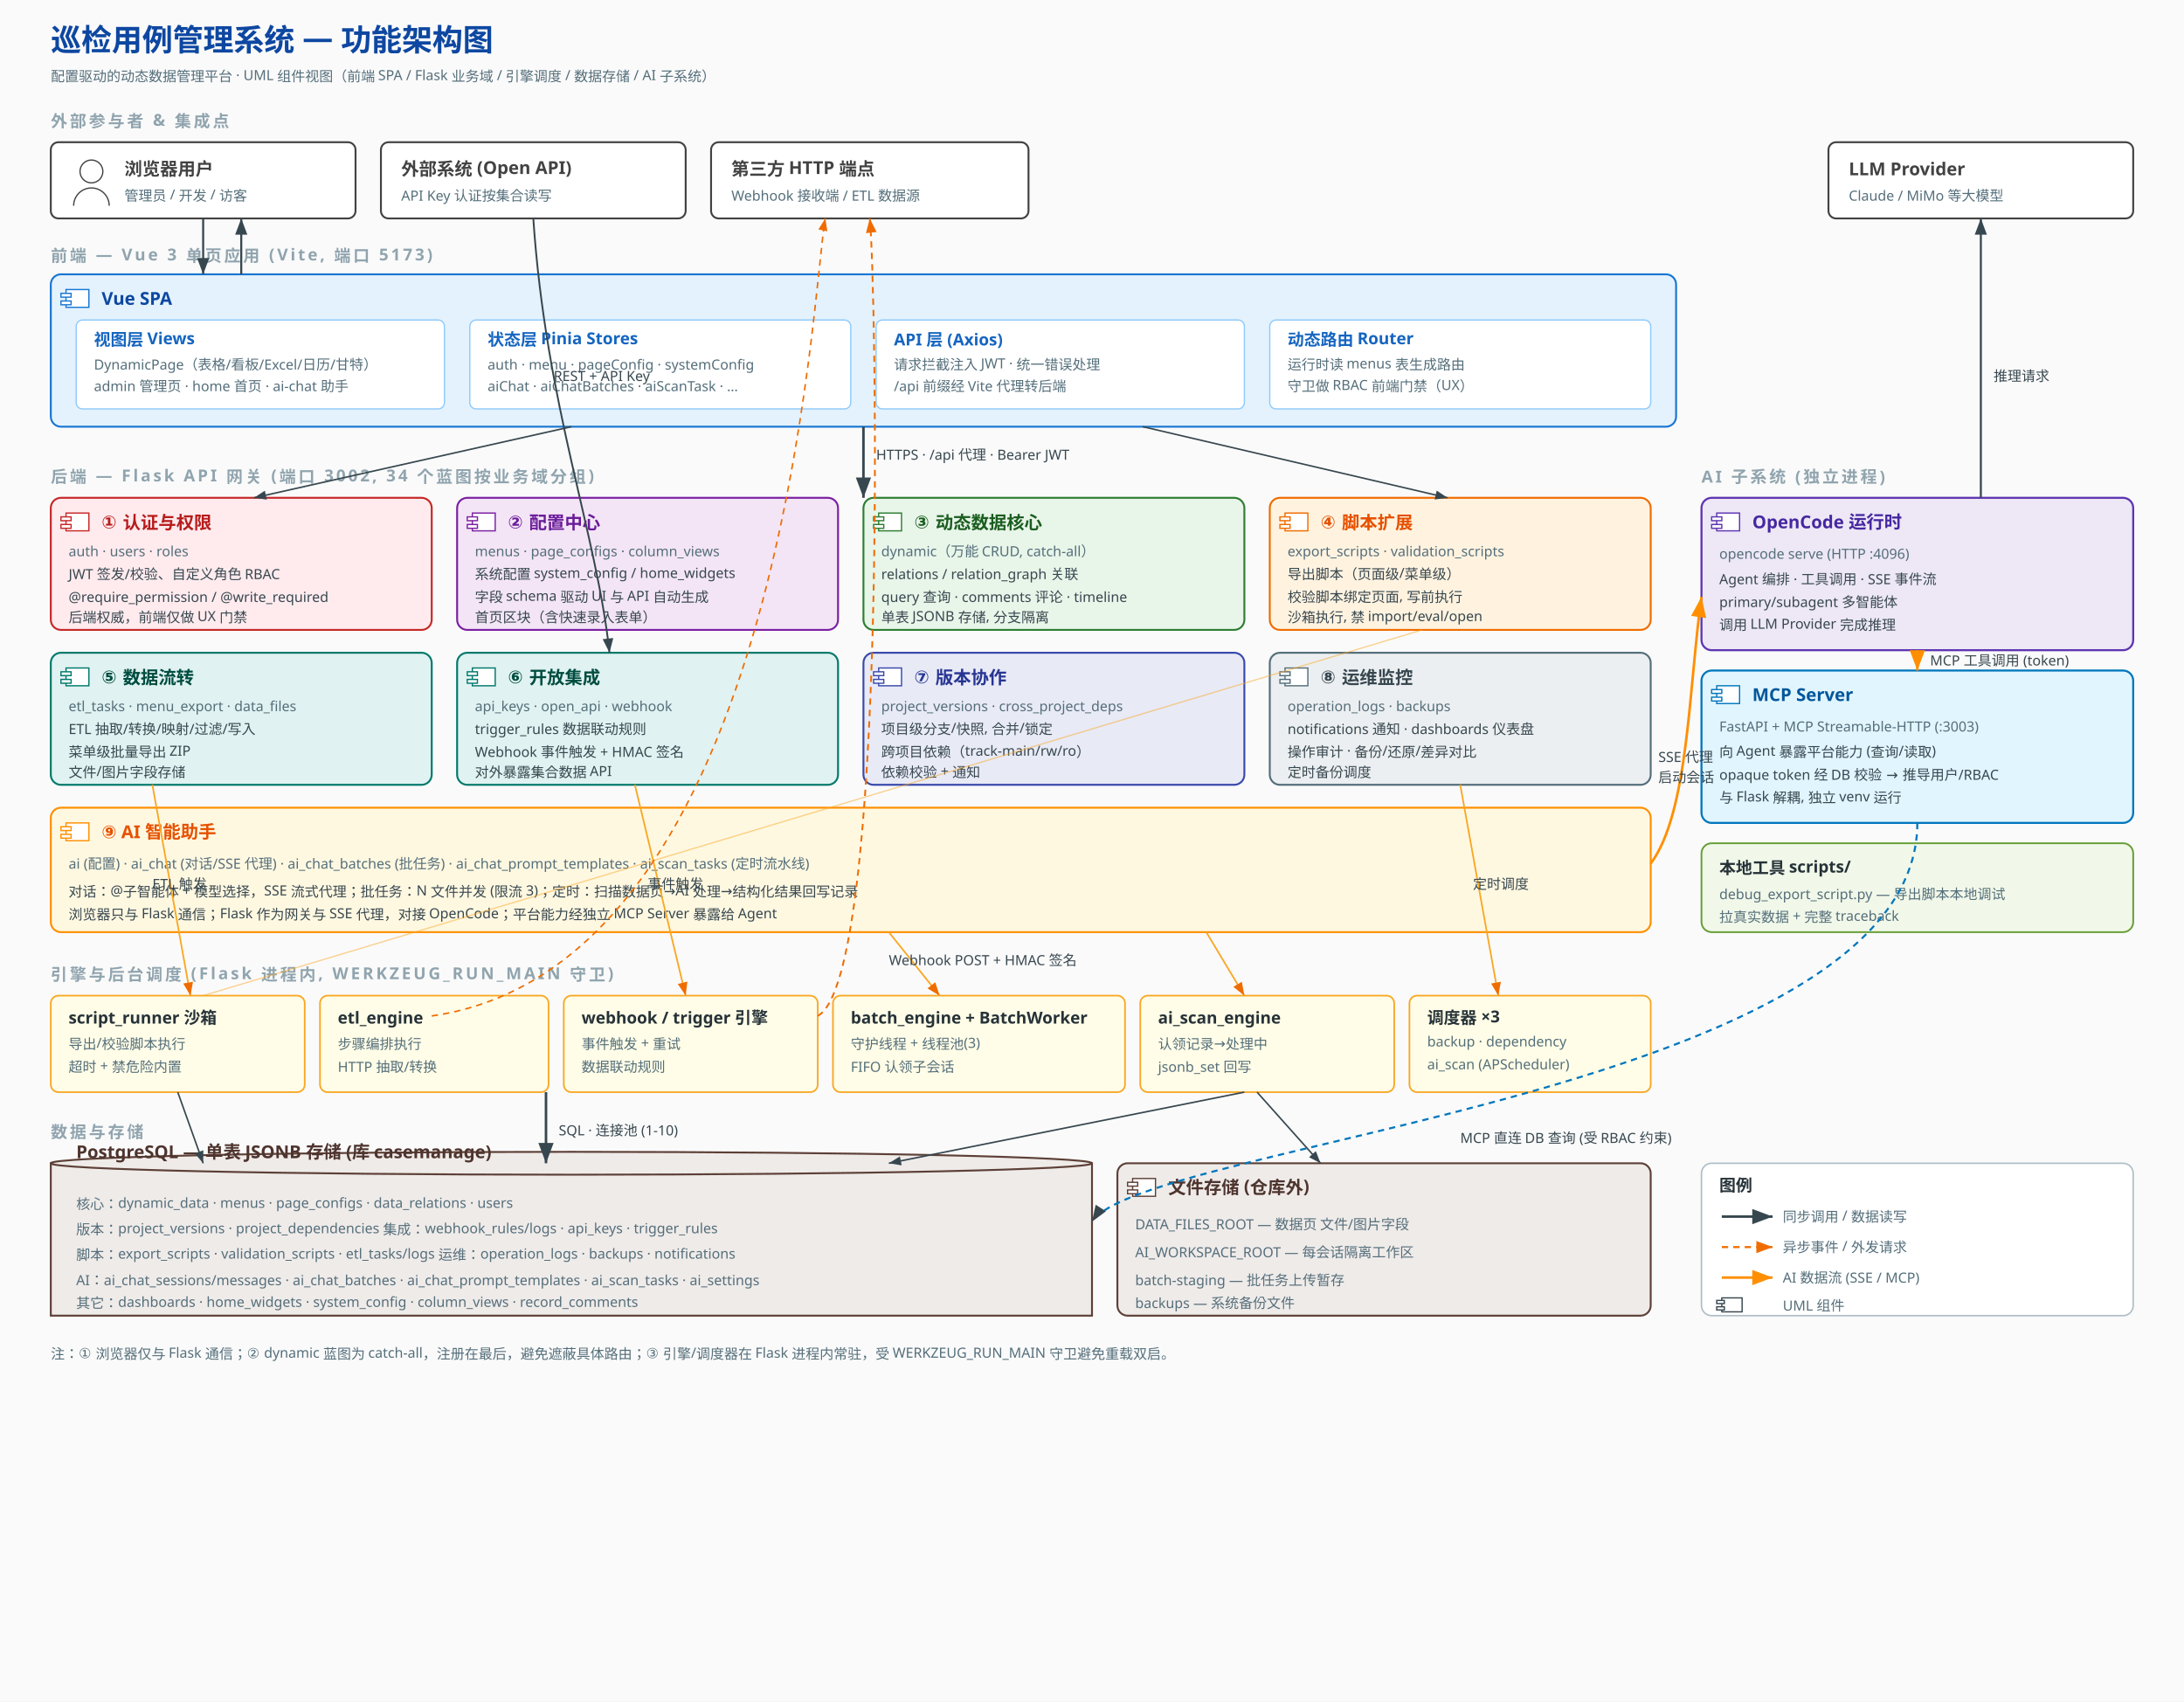
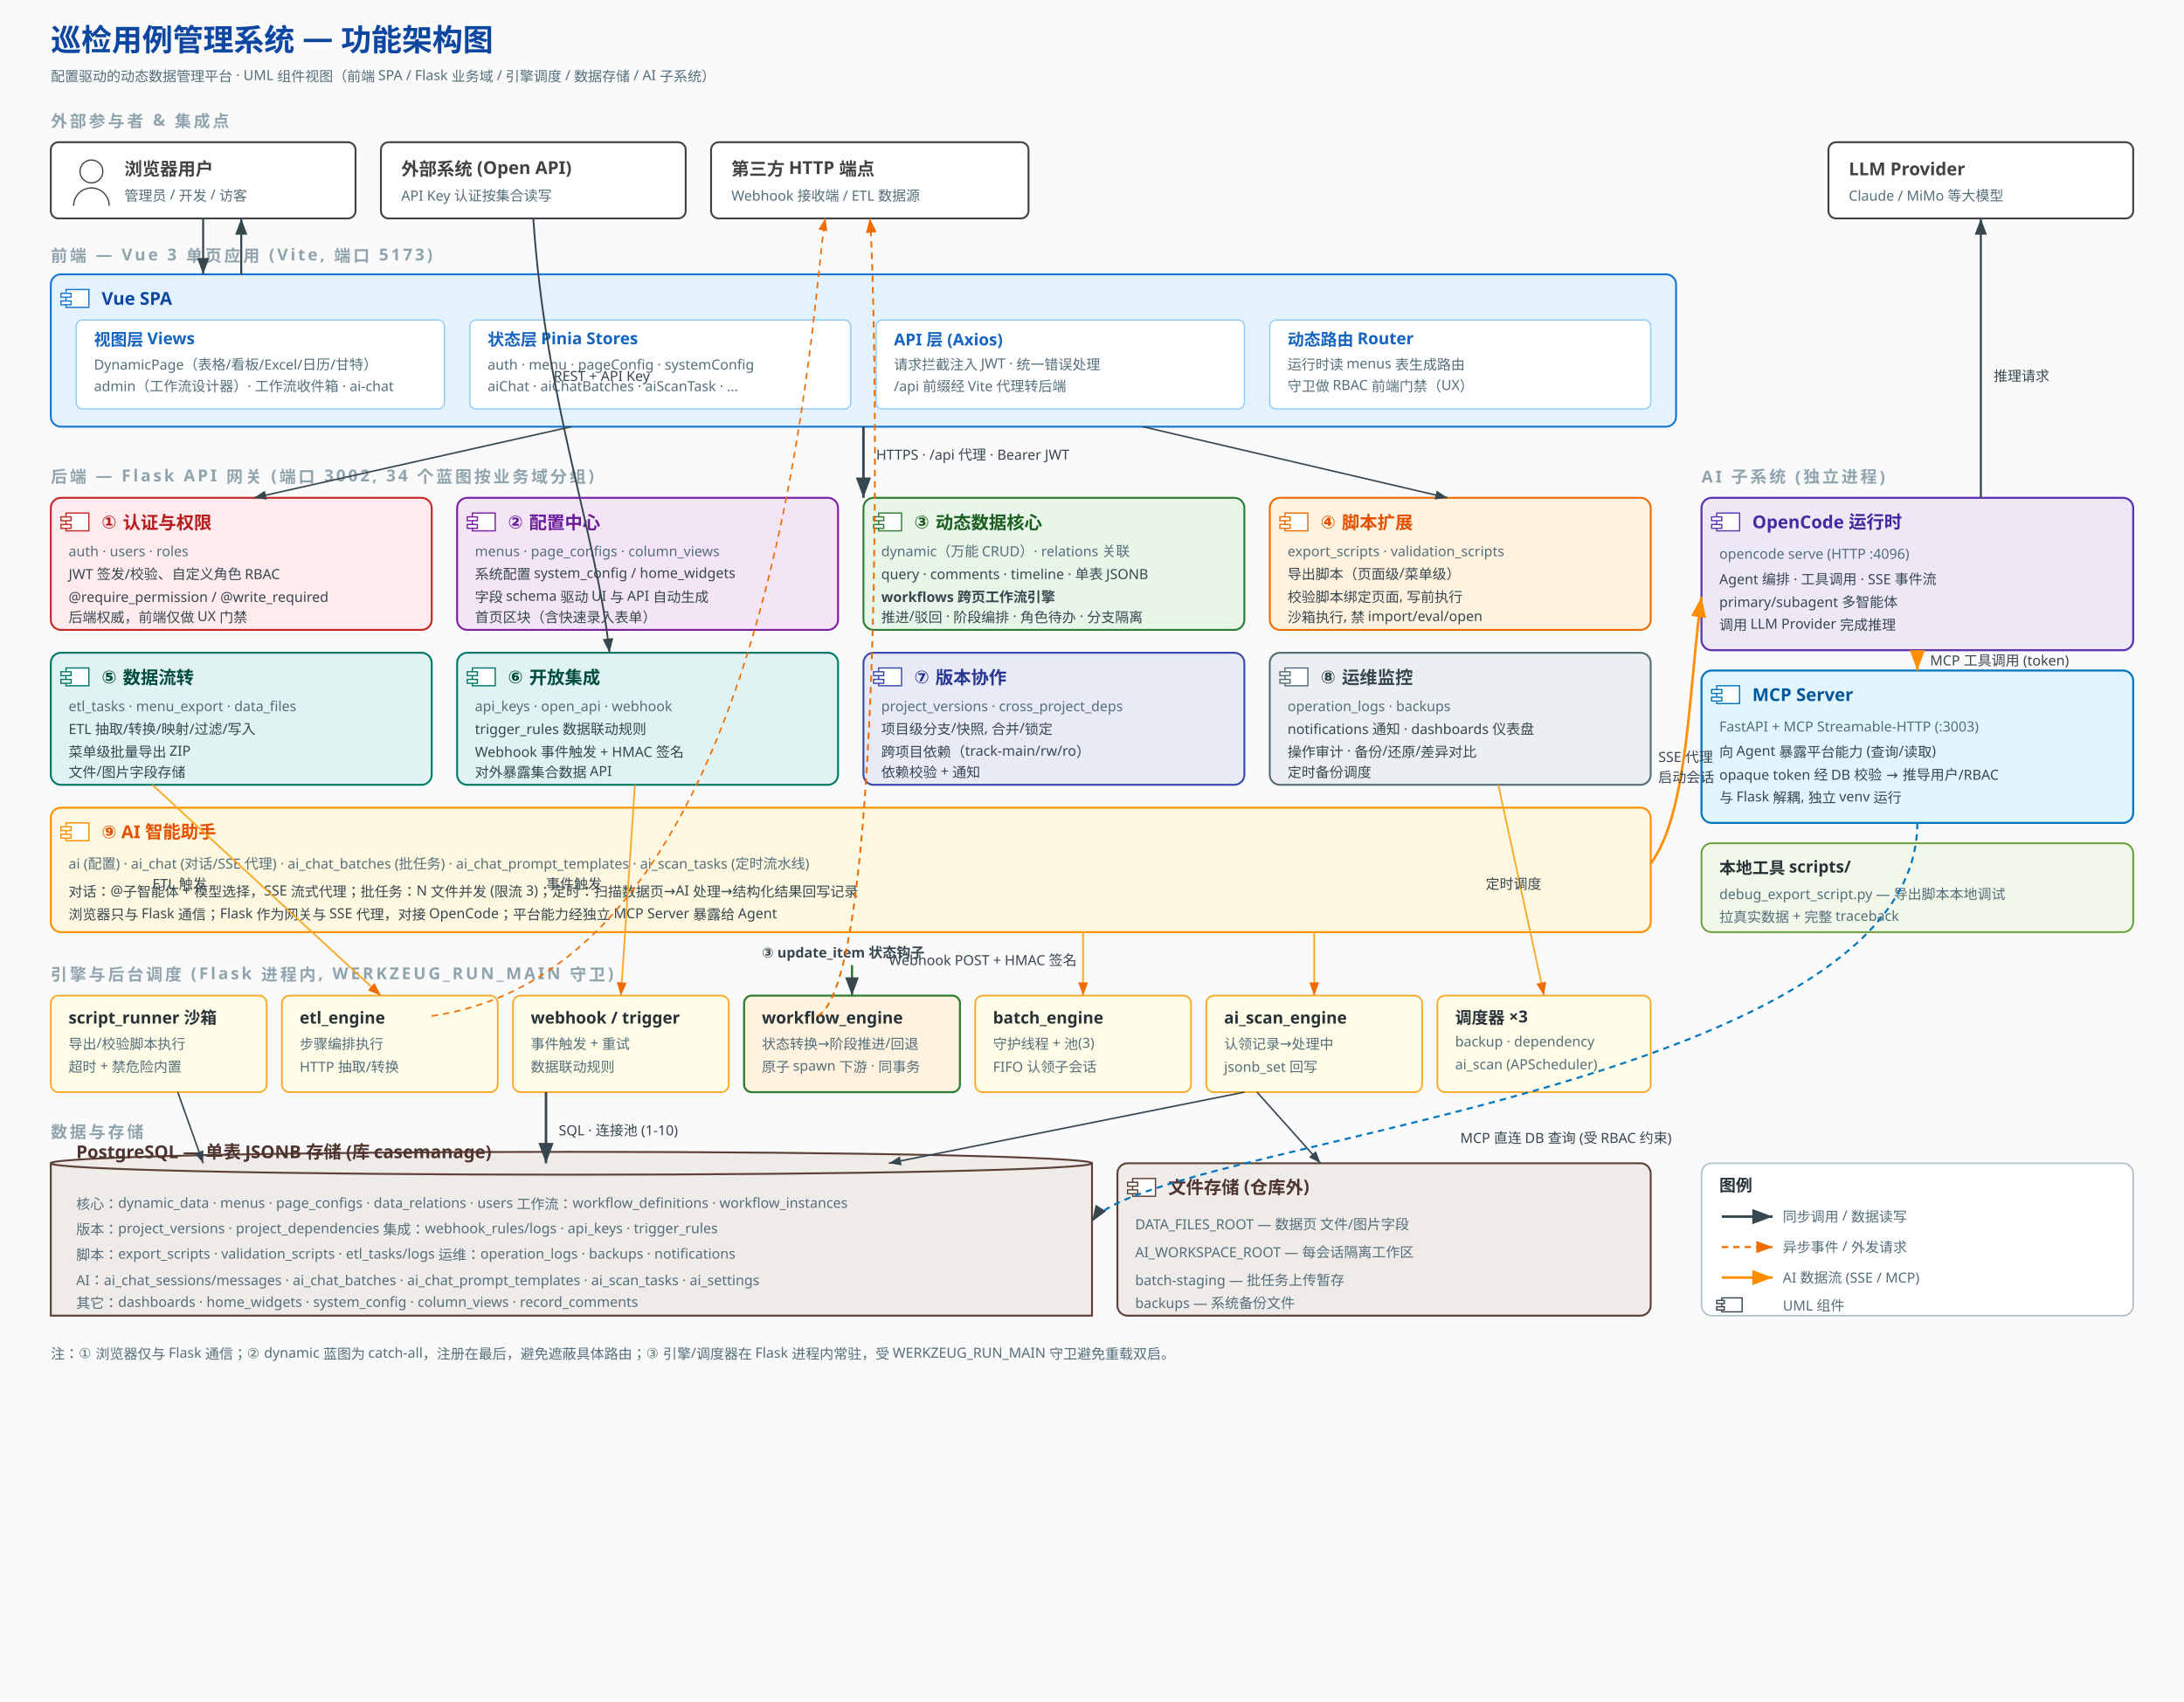
<svg xmlns="http://www.w3.org/2000/svg" width="1720" height="1340" viewBox="0 0 1720 1340" font-family="'Segoe UI','Microsoft YaHei',sans-serif">
  <defs>
    <marker id="arrow" markerWidth="10" markerHeight="10" refX="8" refY="3" orient="auto" markerUnits="strokeWidth">
      <path d="M0,0 L8,3 L0,6 Z" fill="#37474f" />
    </marker>
    <marker id="arrowEvt" markerWidth="10" markerHeight="10" refX="8" refY="3" orient="auto" markerUnits="strokeWidth">
      <path d="M0,0 L8,3 L0,6 Z" fill="#ef6c00" />
    </marker>
    <marker id="arrowAI" markerWidth="10" markerHeight="10" refX="8" refY="3" orient="auto" markerUnits="strokeWidth">
      <path d="M0,0 L8,3 L0,6 Z" fill="#ff8f00" />
    </marker>
    <style>
      .t{font-size:13px;fill:#263238}
      .h{font-size:15px;font-weight:700;fill:#1a237e}
      .s{font-size:11px;fill:#546e7a}
      .lbl{font-size:11px;fill:#37474f}
      .layer{font-size:13px;font-weight:700;fill:#90a4ae;letter-spacing:2px}
      .comp{font-size:14px;font-weight:700}
    </style>
  </defs>
  <rect x="0" y="0" width="1720" height="1340" fill="#fafafa" />
  <text x="40" y="40" font-size="24" font-weight="700" fill="#0d47a1">巡检用例管理系统 — 功能架构图</text>
  <text x="40" y="64" class="s" font-size="13">配置驱动的动态数据管理平台 · UML 组件视图（前端 SPA / Flask 业务域 / 引擎调度 / 数据存储 / AI 子系统）</text>
  <text x="40" y="100" class="layer">外部参与者 &amp; 集成点</text>
  <g>
    <rect x="40" y="112" width="240" height="60" rx="6" fill="#ffffff" stroke="#424242" stroke-width="1.5" />
    <circle cx="72" cy="135" r="9" fill="none" stroke="#424242" />
    <path d="M58 162 a14 14 0 0 1 28 0" fill="none" stroke="#424242" />
    <text x="98" y="138" class="comp" fill="#424242">浏览器用户</text>
    <text x="98" y="158" class="s">管理员 / 开发 / 访客</text>
  </g>
  <g>
    <rect x="300" y="112" width="240" height="60" rx="6" fill="#ffffff" stroke="#424242" stroke-width="1.5" />
    <text x="316" y="138" class="comp" fill="#424242">外部系统 (Open API)</text>
    <text x="316" y="158" class="s">API Key 认证按集合读写</text>
  </g>
  <g>
    <rect x="560" y="112" width="250" height="60" rx="6" fill="#ffffff" stroke="#424242" stroke-width="1.5" />
    <text x="576" y="138" class="comp" fill="#424242">第三方 HTTP 端点</text>
    <text x="576" y="158" class="s">Webhook 接收端 / ETL 数据源</text>
  </g>
  <g>
    <rect x="1440" y="112" width="240" height="60" rx="6" fill="#ffffff" stroke="#424242" stroke-width="1.5" />
    <text x="1456" y="138" class="comp" fill="#424242">LLM Provider</text>
    <text x="1456" y="158" class="s">Claude / MiMo 等大模型</text>
  </g>
  <text x="40" y="206" class="layer">前端 — Vue 3 单页应用 (Vite, 端口 5173)</text>
  <rect x="40" y="216" width="1280" height="120" rx="8" fill="#e3f2fd" stroke="#1976d2" stroke-width="1.5" />
  <rect x="52" y="228" width="18" height="14" fill="#fff" stroke="#1976d2" />
  <rect x="48" y="231" width="8" height="3" fill="#fff" stroke="#1976d2" />
  <rect x="48" y="237" width="8" height="3" fill="#fff" stroke="#1976d2" />
  <text x="80" y="240" class="comp" fill="#0d47a1">Vue SPA</text>
  <g class="t">
    <rect x="60" y="252" width="290" height="70" rx="5" fill="#fff" stroke="#90caf9" />
    <text x="74" y="272" font-weight="700" fill="#1565c0">视图层 Views</text>
    <text x="74" y="291" class="s">DynamicPage（表格/看板/Excel/日历/甘特）</text>
-     <text x="74" y="308" class="s">admin 管理页 · home 首页 · ai-chat 助手</text>
+     <text x="74" y="308" class="s">admin（工作流设计器）· 工作流收件箱 · ai-chat</text>
  </g>
  <g class="t">
    <rect x="370" y="252" width="300" height="70" rx="5" fill="#fff" stroke="#90caf9" />
    <text x="384" y="272" font-weight="700" fill="#1565c0">状态层 Pinia Stores</text>
    <text x="384" y="291" class="s">auth · menu · pageConfig · systemConfig</text>
    <text x="384" y="308" class="s">aiChat · aiChatBatches · aiScanTask · …</text>
  </g>
  <g class="t">
    <rect x="690" y="252" width="290" height="70" rx="5" fill="#fff" stroke="#90caf9" />
    <text x="704" y="272" font-weight="700" fill="#1565c0">API 层 (Axios)</text>
    <text x="704" y="291" class="s">请求拦截注入 JWT · 统一错误处理</text>
    <text x="704" y="308" class="s">/api 前缀经 Vite 代理转后端</text>
  </g>
  <g class="t">
    <rect x="1000" y="252" width="300" height="70" rx="5" fill="#fff" stroke="#90caf9" />
    <text x="1014" y="272" font-weight="700" fill="#1565c0">动态路由 Router</text>
    <text x="1014" y="291" class="s">运行时读 menus 表生成路由</text>
    <text x="1014" y="308" class="s">守卫做 RBAC 前端门禁（UX）</text>
  </g>
  <text x="40" y="380" class="layer">后端 — Flask API 网关 (端口 3002, 34 个蓝图按业务域分组)</text>
  <g>
    <rect x="40" y="392" width="300" height="104" rx="8" fill="#ffebee" stroke="#c62828" stroke-width="1.5" />
    <rect x="52" y="404" width="18" height="14" fill="#fff" stroke="#c62828" />
    <rect x="48" y="407" width="8" height="3" fill="#fff" stroke="#c62828" />
    <rect x="48" y="413" width="8" height="3" fill="#fff" stroke="#c62828" />
    <text x="80" y="416" class="comp" fill="#b71c1c">① 认证与权限</text>
    <text x="54" y="438" class="s">auth · users · roles</text>
    <text x="54" y="456" class="lbl">JWT 签发/校验、自定义角色 RBAC</text>
    <text x="54" y="474" class="lbl">@require_permission / @write_required</text>
    <text x="54" y="490" class="lbl">后端权威，前端仅做 UX 门禁</text>
  </g>
  <g>
    <rect x="360" y="392" width="300" height="104" rx="8" fill="#f3e5f5" stroke="#7b1fa2" stroke-width="1.5" />
    <rect x="372" y="404" width="18" height="14" fill="#fff" stroke="#7b1fa2" />
    <rect x="368" y="407" width="8" height="3" fill="#fff" stroke="#7b1fa2" />
    <rect x="368" y="413" width="8" height="3" fill="#fff" stroke="#7b1fa2" />
    <text x="400" y="416" class="comp" fill="#6a1b9a">② 配置中心</text>
    <text x="374" y="438" class="s">menus · page_configs · column_views</text>
    <text x="374" y="456" class="lbl">系统配置 system_config / home_widgets</text>
    <text x="374" y="474" class="lbl">字段 schema 驱动 UI 与 API 自动生成</text>
    <text x="374" y="490" class="lbl">首页区块（含快速录入表单）</text>
  </g>
  <g>
    <rect x="680" y="392" width="300" height="104" rx="8" fill="#e8f5e9" stroke="#2e7d32" stroke-width="1.5" />
    <rect x="692" y="404" width="18" height="14" fill="#fff" stroke="#2e7d32" />
    <rect x="688" y="407" width="8" height="3" fill="#fff" stroke="#2e7d32" />
    <rect x="688" y="413" width="8" height="3" fill="#fff" stroke="#2e7d32" />
    <text x="720" y="416" class="comp" fill="#1b5e20">③ 动态数据核心</text>
-     <text x="694" y="438" class="s">dynamic（万能 CRUD, catch-all）</text>
-     <text x="694" y="456" class="lbl">relations / relation_graph 关联</text>
-     <text x="694" y="474" class="lbl">query 查询 · comments 评论 · timeline</text>
-     <text x="694" y="490" class="lbl">单表 JSONB 存储, 分支隔离</text>
+     <text x="694" y="438" class="s">dynamic（万能 CRUD）· relations 关联</text>
+     <text x="694" y="456" class="lbl">query · comments · timeline · 单表 JSONB</text>
+     <text x="694" y="474" class="lbl" font-weight="700" fill="#1b5e20">workflows 跨页工作流引擎</text>
+     <text x="694" y="490" class="lbl">推进/驳回 · 阶段编排 · 角色待办 · 分支隔离</text>
  </g>
  <g>
    <rect x="1000" y="392" width="300" height="104" rx="8" fill="#fff3e0" stroke="#ef6c00" stroke-width="1.5" />
    <rect x="1012" y="404" width="18" height="14" fill="#fff" stroke="#ef6c00" />
    <rect x="1008" y="407" width="8" height="3" fill="#fff" stroke="#ef6c00" />
    <rect x="1008" y="413" width="8" height="3" fill="#fff" stroke="#ef6c00" />
    <text x="1040" y="416" class="comp" fill="#e65100">④ 脚本扩展</text>
    <text x="1014" y="438" class="s">export_scripts · validation_scripts</text>
    <text x="1014" y="456" class="lbl">导出脚本（页面级/菜单级）</text>
    <text x="1014" y="474" class="lbl">校验脚本绑定页面, 写前执行</text>
    <text x="1014" y="490" class="lbl">沙箱执行, 禁 import/eval/open</text>
  </g>
  <g>
    <rect x="40" y="514" width="300" height="104" rx="8" fill="#e0f2f1" stroke="#00796b" stroke-width="1.5" />
    <rect x="52" y="526" width="18" height="14" fill="#fff" stroke="#00796b" />
    <rect x="48" y="529" width="8" height="3" fill="#fff" stroke="#00796b" />
    <rect x="48" y="535" width="8" height="3" fill="#fff" stroke="#00796b" />
    <text x="80" y="538" class="comp" fill="#004d40">⑤ 数据流转</text>
    <text x="54" y="560" class="s">etl_tasks · menu_export · data_files</text>
    <text x="54" y="578" class="lbl">ETL 抽取/转换/映射/过滤/写入</text>
    <text x="54" y="596" class="lbl">菜单级批量导出 ZIP</text>
    <text x="54" y="612" class="lbl">文件/图片字段存储</text>
  </g>
  <g>
    <rect x="360" y="514" width="300" height="104" rx="8" fill="#e0f2f1" stroke="#00796b" stroke-width="1.5" />
    <rect x="372" y="526" width="18" height="14" fill="#fff" stroke="#00796b" />
    <rect x="368" y="529" width="8" height="3" fill="#fff" stroke="#00796b" />
    <rect x="368" y="535" width="8" height="3" fill="#fff" stroke="#00796b" />
    <text x="400" y="538" class="comp" fill="#004d40">⑥ 开放集成</text>
    <text x="374" y="560" class="s">api_keys · open_api · webhook</text>
    <text x="374" y="578" class="lbl">trigger_rules 数据联动规则</text>
    <text x="374" y="596" class="lbl">Webhook 事件触发 + HMAC 签名</text>
    <text x="374" y="612" class="lbl">对外暴露集合数据 API</text>
  </g>
  <g>
    <rect x="680" y="514" width="300" height="104" rx="8" fill="#e8eaf6" stroke="#3949ab" stroke-width="1.5" />
    <rect x="692" y="526" width="18" height="14" fill="#fff" stroke="#3949ab" />
    <rect x="688" y="529" width="8" height="3" fill="#fff" stroke="#3949ab" />
    <rect x="688" y="535" width="8" height="3" fill="#fff" stroke="#3949ab" />
    <text x="720" y="538" class="comp" fill="#283593">⑦ 版本协作</text>
    <text x="694" y="560" class="s">project_versions · cross_project_deps</text>
    <text x="694" y="578" class="lbl">项目级分支/快照, 合并/锁定</text>
    <text x="694" y="596" class="lbl">跨项目依赖（track-main/rw/ro）</text>
    <text x="694" y="612" class="lbl">依赖校验 + 通知</text>
  </g>
  <g>
    <rect x="1000" y="514" width="300" height="104" rx="8" fill="#eceff1" stroke="#546e7a" stroke-width="1.5" />
    <rect x="1012" y="526" width="18" height="14" fill="#fff" stroke="#546e7a" />
    <rect x="1008" y="529" width="8" height="3" fill="#fff" stroke="#546e7a" />
    <rect x="1008" y="535" width="8" height="3" fill="#fff" stroke="#546e7a" />
    <text x="1040" y="538" class="comp" fill="#37474f">⑧ 运维监控</text>
    <text x="1014" y="560" class="s">operation_logs · backups</text>
    <text x="1014" y="578" class="lbl">notifications 通知 · dashboards 仪表盘</text>
    <text x="1014" y="596" class="lbl">操作审计 · 备份/还原/差异对比</text>
    <text x="1014" y="612" class="lbl">定时备份调度</text>
  </g>
  <g>
    <rect x="40" y="636" width="1260" height="98" rx="8" fill="#fff8e1" stroke="#ff8f00" stroke-width="1.5" />
    <rect x="52" y="648" width="18" height="14" fill="#fff" stroke="#ff8f00" />
    <rect x="48" y="651" width="8" height="3" fill="#fff" stroke="#ff8f00" />
    <rect x="48" y="657" width="8" height="3" fill="#fff" stroke="#ff8f00" />
    <text x="80" y="660" class="comp" fill="#e65100">⑨ AI 智能助手</text>
    <text x="54" y="684" class="s">ai (配置) · ai_chat (对话/SSE 代理) · ai_chat_batches (批任务) · ai_chat_prompt_templates · ai_scan_tasks (定时流水线)</text>
    <text x="54" y="706" class="lbl">对话：@子智能体 + 模型选择，SSE 流式代理；批任务：N 文件并发 (限流 3)；定时：扫描数据页→AI 处理→结构化结果回写记录</text>
    <text x="54" y="724" class="lbl">浏览器只与 Flask 通信；Flask 作为网关与 SSE 代理，对接 OpenCode；平台能力经独立 MCP Server 暴露给 Agent</text>
  </g>
  <text x="40" y="772" class="layer">引擎与后台调度 (Flask 进程内, WERKZEUG_RUN_MAIN 守卫)</text>
  <g>
-     <rect x="40" y="784" width="200" height="76" rx="6" fill="#fffde7" stroke="#f9a825" stroke-width="1.3" />
+     <rect x="40" y="784" width="170" height="76" rx="6" fill="#fffde7" stroke="#f9a825" stroke-width="1.3" />
    <text x="54" y="806" class="t" font-weight="700" fill="#f57f17">script_runner 沙箱</text>
    <text x="54" y="826" class="s">导出/校验脚本执行</text>
    <text x="54" y="844" class="s">超时 + 禁危险内置</text>
  </g>
  <g>
-     <rect x="252" y="784" width="180" height="76" rx="6" fill="#fffde7" stroke="#f9a825" stroke-width="1.3" />
-     <text x="266" y="806" class="t" font-weight="700" fill="#f57f17">etl_engine</text>
-     <text x="266" y="826" class="s">步骤编排执行</text>
-     <text x="266" y="844" class="s">HTTP 抽取/转换</text>
-   </g>
-   <g>
-     <rect x="444" y="784" width="200" height="76" rx="6" fill="#fffde7" stroke="#f9a825" stroke-width="1.3" />
-     <text x="458" y="806" class="t" font-weight="700" fill="#f57f17">webhook / trigger 引擎</text>
-     <text x="458" y="826" class="s">事件触发 + 重试</text>
-     <text x="458" y="844" class="s">数据联动规则</text>
-   </g>
-   <g>
-     <rect x="656" y="784" width="230" height="76" rx="6" fill="#fffde7" stroke="#f9a825" stroke-width="1.3" />
-     <text x="670" y="806" class="t" font-weight="700" fill="#f57f17">batch_engine + BatchWorker</text>
-     <text x="670" y="826" class="s">守护线程 + 线程池(3)</text>
-     <text x="670" y="844" class="s">FIFO 认领子会话</text>
-   </g>
-   <g>
-     <rect x="898" y="784" width="200" height="76" rx="6" fill="#fffde7" stroke="#f9a825" stroke-width="1.3" />
-     <text x="912" y="806" class="t" font-weight="700" fill="#f57f17">ai_scan_engine</text>
-     <text x="912" y="826" class="s">认领记录→处理中</text>
-     <text x="912" y="844" class="s">jsonb_set 回写</text>
-   </g>
-   <g>
-     <rect x="1110" y="784" width="190" height="76" rx="6" fill="#fffde7" stroke="#f9a825" stroke-width="1.3" />
-     <text x="1124" y="806" class="t" font-weight="700" fill="#f57f17">调度器 ×3</text>
-     <text x="1124" y="824" class="s">backup · dependency</text>
-     <text x="1124" y="842" class="s">ai_scan (APScheduler)</text>
+     <rect x="222" y="784" width="170" height="76" rx="6" fill="#fffde7" stroke="#f9a825" stroke-width="1.3" />
+     <text x="236" y="806" class="t" font-weight="700" fill="#f57f17">etl_engine</text>
+     <text x="236" y="826" class="s">步骤编排执行</text>
+     <text x="236" y="844" class="s">HTTP 抽取/转换</text>
+   </g>
+   <g>
+     <rect x="404" y="784" width="170" height="76" rx="6" fill="#fffde7" stroke="#f9a825" stroke-width="1.3" />
+     <text x="418" y="806" class="t" font-weight="700" fill="#f57f17">webhook / trigger</text>
+     <text x="418" y="826" class="s">事件触发 + 重试</text>
+     <text x="418" y="844" class="s">数据联动规则</text>
+   </g>
+   <g>
+     <rect x="586" y="784" width="170" height="76" rx="6" fill="#fff3e0" stroke="#2e7d32" stroke-width="1.6" />
+     <text x="600" y="806" class="t" font-weight="700" fill="#1b5e20">workflow_engine</text>
+     <text x="600" y="826" class="s">状态转换→阶段推进/回退</text>
+     <text x="600" y="844" class="s">原子 spawn 下游 · 同事务</text>
+   </g>
+   <g>
+     <rect x="768" y="784" width="170" height="76" rx="6" fill="#fffde7" stroke="#f9a825" stroke-width="1.3" />
+     <text x="782" y="806" class="t" font-weight="700" fill="#f57f17">batch_engine</text>
+     <text x="782" y="826" class="s">守护线程 + 池(3)</text>
+     <text x="782" y="844" class="s">FIFO 认领子会话</text>
+   </g>
+   <g>
+     <rect x="950" y="784" width="170" height="76" rx="6" fill="#fffde7" stroke="#f9a825" stroke-width="1.3" />
+     <text x="964" y="806" class="t" font-weight="700" fill="#f57f17">ai_scan_engine</text>
+     <text x="964" y="826" class="s">认领记录→处理中</text>
+     <text x="964" y="844" class="s">jsonb_set 回写</text>
+   </g>
+   <g>
+     <rect x="1132" y="784" width="168" height="76" rx="6" fill="#fffde7" stroke="#f9a825" stroke-width="1.3" />
+     <text x="1146" y="806" class="t" font-weight="700" fill="#f57f17">调度器 ×3</text>
+     <text x="1146" y="824" class="s">backup · dependency</text>
+     <text x="1146" y="842" class="s">ai_scan (APScheduler)</text>
  </g>
  <text x="40" y="896" class="layer">数据与存储</text>
  <g>
    <path d="M40 916 h820 v18 a410 9 0 0 1 -820 0 z" fill="#d7ccc9" />
    <rect x="40" y="916" width="820" height="120" rx="0" fill="#efebe9" stroke="#5d4037" stroke-width="1.5" />
    <ellipse cx="450" cy="916" rx="410" ry="9" fill="#efebe9" stroke="#5d4037" stroke-width="1.5" />
    <text x="60" y="912" class="comp" fill="#4e342e">PostgreSQL — 单表 JSONB 存储 (库 casemanage)</text>
-     <text x="60" y="952" class="s">核心：dynamic_data · menus · page_configs · data_relations · users</text>
+     <text x="60" y="952" class="s">核心：dynamic_data · menus · page_configs · data_relations · users   工作流：workflow_definitions · workflow_instances</text>
    <text x="60" y="972" class="s">版本：project_versions · project_dependencies   集成：webhook_rules/logs · api_keys · trigger_rules</text>
    <text x="60" y="992" class="s">脚本：export_scripts · validation_scripts · etl_tasks/logs   运维：operation_logs · backups · notifications</text>
    <text x="60" y="1012" class="s">AI：ai_chat_sessions/messages · ai_chat_batches · ai_chat_prompt_templates · ai_scan_tasks · ai_settings</text>
    <text x="60" y="1030" class="s">其它：dashboards · home_widgets · system_config · column_views · record_comments</text>
  </g>
  <g>
    <rect x="880" y="916" width="420" height="120" rx="8" fill="#efebe9" stroke="#5d4037" stroke-width="1.5" />
    <rect x="892" y="928" width="18" height="14" fill="#fff" stroke="#5d4037" />
    <rect x="888" y="931" width="8" height="3" fill="#fff" stroke="#5d4037" />
    <rect x="888" y="937" width="8" height="3" fill="#fff" stroke="#5d4037" />
    <text x="920" y="940" class="comp" fill="#4e342e">文件存储 (仓库外)</text>
    <text x="894" y="968" class="s">DATA_FILES_ROOT — 数据页 文件/图片字段</text>
    <text x="894" y="990" class="s">AI_WORKSPACE_ROOT — 每会话隔离工作区</text>
    <text x="894" y="1012" class="s">batch-staging — 批任务上传暂存</text>
    <text x="894" y="1030" class="s">backups — 系统备份文件</text>
  </g>
  <text x="1340" y="380" class="layer">AI 子系统 (独立进程)</text>
  <g>
    <rect x="1340" y="392" width="340" height="120" rx="8" fill="#ede7f6" stroke="#5e35b1" stroke-width="1.6" />
    <rect x="1352" y="404" width="18" height="14" fill="#fff" stroke="#5e35b1" />
    <rect x="1348" y="407" width="8" height="3" fill="#fff" stroke="#5e35b1" />
    <rect x="1348" y="413" width="8" height="3" fill="#fff" stroke="#5e35b1" />
    <text x="1380" y="416" class="comp" fill="#4527a0">OpenCode 运行时</text>
    <text x="1354" y="440" class="s">opencode serve (HTTP :4096)</text>
    <text x="1354" y="460" class="lbl">Agent 编排 · 工具调用 · SSE 事件流</text>
    <text x="1354" y="478" class="lbl">primary/subagent 多智能体</text>
    <text x="1354" y="496" class="lbl">调用 LLM Provider 完成推理</text>
  </g>
  <g>
    <rect x="1340" y="528" width="340" height="120" rx="8" fill="#e1f5fe" stroke="#0277bd" stroke-width="1.6" />
    <rect x="1352" y="540" width="18" height="14" fill="#fff" stroke="#0277bd" />
    <rect x="1348" y="543" width="8" height="3" fill="#fff" stroke="#0277bd" />
    <rect x="1348" y="549" width="8" height="3" fill="#fff" stroke="#0277bd" />
    <text x="1380" y="552" class="comp" fill="#01579b">MCP Server</text>
    <text x="1354" y="576" class="s">FastAPI + MCP Streamable-HTTP (:3003)</text>
    <text x="1354" y="596" class="lbl">向 Agent 暴露平台能力 (查询/读取)</text>
    <text x="1354" y="614" class="lbl">opaque token 经 DB 校验 → 推导用户/RBAC</text>
    <text x="1354" y="632" class="lbl">与 Flask 解耦, 独立 venv 运行</text>
  </g>
  <g>
    <rect x="1340" y="664" width="340" height="70" rx="8" fill="#f1f8e9" stroke="#689f38" stroke-width="1.4" />
    <text x="1354" y="688" class="t" font-weight="700" fill="#558b2f">本地工具 scripts/</text>
    <text x="1354" y="708" class="s">debug_export_script.py — 导出脚本本地调试</text>
    <text x="1354" y="726" class="s">拉真实数据 + 完整 traceback</text>
  </g>
  <line x1="160" y1="172" x2="160" y2="216" stroke="#37474f" stroke-width="1.6" marker-end="url(#arrow)" />
  <line x1="190" y1="216" x2="190" y2="172" stroke="#37474f" stroke-width="1.6" marker-end="url(#arrow)" />
  <line x1="680" y1="336" x2="680" y2="392" stroke="#37474f" stroke-width="2" marker-end="url(#arrow)" />
  <text x="690" y="362" class="lbl">HTTPS · /api 代理 · Bearer JWT</text>
  <line x1="450" y1="336" x2="200" y2="392" stroke="#37474f" stroke-width="1.2" marker-end="url(#arrow)" />
  <line x1="900" y1="336" x2="1140" y2="392" stroke="#37474f" stroke-width="1.2" marker-end="url(#arrow)" />
  <path d="M420 172 C 430 320, 470 420, 480 514" fill="none" stroke="#37474f" stroke-width="1.4" stroke-dasharray="2,0" marker-end="url(#arrow)" />
  <text x="436" y="300" class="lbl">REST + API Key</text>
-   <line x1="1120" y1="496" x2="160" y2="784" stroke="#f9a825" stroke-width="1" opacity="0.5" />
-   <line x1="1150" y1="496" x2="140" y2="784" stroke="#f9a825" stroke-width="1" opacity="0.0" />
-   <line x1="120" y1="618" x2="150" y2="784" stroke="#f9a825" stroke-width="1.3" marker-end="url(#arrowEvt)" />
+   <line x1="120" y1="618" x2="300" y2="784" stroke="#f9a825" stroke-width="1.3" marker-end="url(#arrowEvt)" />
  <text x="120" y="700" class="lbl">ETL 触发</text>
-   <line x1="500" y1="618" x2="540" y2="784" stroke="#f9a825" stroke-width="1.3" marker-end="url(#arrowEvt)" />
-   <text x="510" y="700" class="lbl">事件触发</text>
-   <line x1="700" y1="734" x2="740" y2="784" stroke="#f9a825" stroke-width="1.3" marker-end="url(#arrowEvt)" />
-   <line x1="950" y1="734" x2="980" y2="784" stroke="#f9a825" stroke-width="1.3" marker-end="url(#arrowEvt)" />
-   <line x1="1150" y1="618" x2="1180" y2="784" stroke="#f9a825" stroke-width="1.3" marker-end="url(#arrowEvt)" />
-   <text x="1160" y="700" class="lbl">定时调度</text>
+   <line x1="500" y1="618" x2="489" y2="784" stroke="#f9a825" stroke-width="1.3" marker-end="url(#arrowEvt)" />
+   <text x="430" y="700" class="lbl">事件触发</text>
+   <line x1="671" y1="760" x2="671" y2="784" stroke="#2e7d32" stroke-width="1.8" marker-end="url(#arrow)" />
+   <text x="600" y="754" class="lbl" font-weight="700" fill="#1b5e20">③ update_item 状态钩子</text>
+   <line x1="853" y1="734" x2="853" y2="784" stroke="#f9a825" stroke-width="1.3" marker-end="url(#arrowEvt)" />
+   <line x1="1035" y1="734" x2="1035" y2="784" stroke="#f9a825" stroke-width="1.3" marker-end="url(#arrowEvt)" />
+   <line x1="1180" y1="618" x2="1216" y2="784" stroke="#f9a825" stroke-width="1.3" marker-end="url(#arrowEvt)" />
+   <text x="1170" y="700" class="lbl">定时调度</text>
  <line x1="430" y1="860" x2="430" y2="916" stroke="#37474f" stroke-width="2" marker-end="url(#arrow)" />
  <text x="440" y="894" class="lbl">SQL · 连接池 (1-10)</text>
  <line x1="140" y1="860" x2="160" y2="916" stroke="#37474f" stroke-width="1.2" marker-end="url(#arrow)" />
  <line x1="980" y1="860" x2="700" y2="916" stroke="#37474f" stroke-width="1.2" marker-end="url(#arrow)" />
  <line x1="990" y1="860" x2="1040" y2="916" stroke="#37474f" stroke-width="1.2" marker-end="url(#arrow)" />
  <path d="M1300 680 C 1330 640, 1330 540, 1340 470" fill="none" stroke="#ff8f00" stroke-width="2" marker-end="url(#arrowAI)" />
  <text x="1306" y="600" class="lbl" fill="#e65100">SSE 代理</text>
  <text x="1306" y="616" class="lbl" fill="#e65100">启动会话</text>
  <line x1="1510" y1="512" x2="1510" y2="528" stroke="#ff8f00" stroke-width="2" marker-end="url(#arrowAI)" />
  <text x="1520" y="524" class="lbl" fill="#e65100">MCP 工具调用 (token)</text>
  <line x1="1560" y1="392" x2="1560" y2="172" stroke="#37474f" stroke-width="1.6" marker-end="url(#arrow)" />
  <text x="1570" y="300" class="lbl">推理请求</text>
  <path d="M1510 648 C 1510 860, 900 900, 860 962" fill="none" stroke="#0277bd" stroke-width="1.6" stroke-dasharray="5,4" marker-end="url(#arrow)" />
  <text x="1150" y="900" class="lbl" fill="#01579b">MCP 直连 DB 查询 (受 RBAC 约束)</text>
  <path d="M644 800 C 700 770, 690 220, 685 172" fill="none" stroke="#ef6c00" stroke-width="1.4" stroke-dasharray="5,4" marker-end="url(#arrowEvt)" />
  <text x="700" y="760" class="lbl" fill="#e65100">Webhook POST + HMAC 签名</text>
  <path d="M340 800 C 620 760, 640 220, 650 172" fill="none" stroke="#ef6c00" stroke-width="1.2" stroke-dasharray="5,4" marker-end="url(#arrowEvt)" />
  <g>
    <rect x="1340" y="916" width="340" height="120" rx="8" fill="#ffffff" stroke="#b0bec5" stroke-width="1.2" />
    <text x="1354" y="938" class="t" font-weight="700" fill="#37474f">图例</text>
    <line x1="1356" y1="958" x2="1396" y2="958" stroke="#37474f" stroke-width="2" marker-end="url(#arrow)" />
    <text x="1404" y="962" class="s">同步调用 / 数据读写</text>
    <line x1="1356" y1="982" x2="1396" y2="982" stroke="#ef6c00" stroke-width="1.6" stroke-dasharray="5,4" marker-end="url(#arrowEvt)" />
    <text x="1404" y="986" class="s">异步事件 / 外发请求</text>
    <line x1="1356" y1="1006" x2="1396" y2="1006" stroke="#ff8f00" stroke-width="2" marker-end="url(#arrowAI)" />
    <text x="1404" y="1010" class="s">AI 数据流 (SSE / MCP)</text>
    <rect x="1356" y="1022" width="16" height="11" fill="#fff" stroke="#37474f" />
    <rect x="1352" y="1024" width="6" height="2.5" fill="#fff" stroke="#37474f" />
    <rect x="1352" y="1029" width="6" height="2.5" fill="#fff" stroke="#37474f" />
    <text x="1404" y="1032" class="s">UML 组件</text>
  </g>
  <text x="40" y="1070" class="s" fill="#90a4ae">注：① 浏览器仅与 Flask 通信；② dynamic 蓝图为 catch-all，注册在最后，避免遮蔽具体路由；③ 引擎/调度器在 Flask 进程内常驻，受 WERKZEUG_RUN_MAIN 守卫避免重载双启。</text>
</svg>
